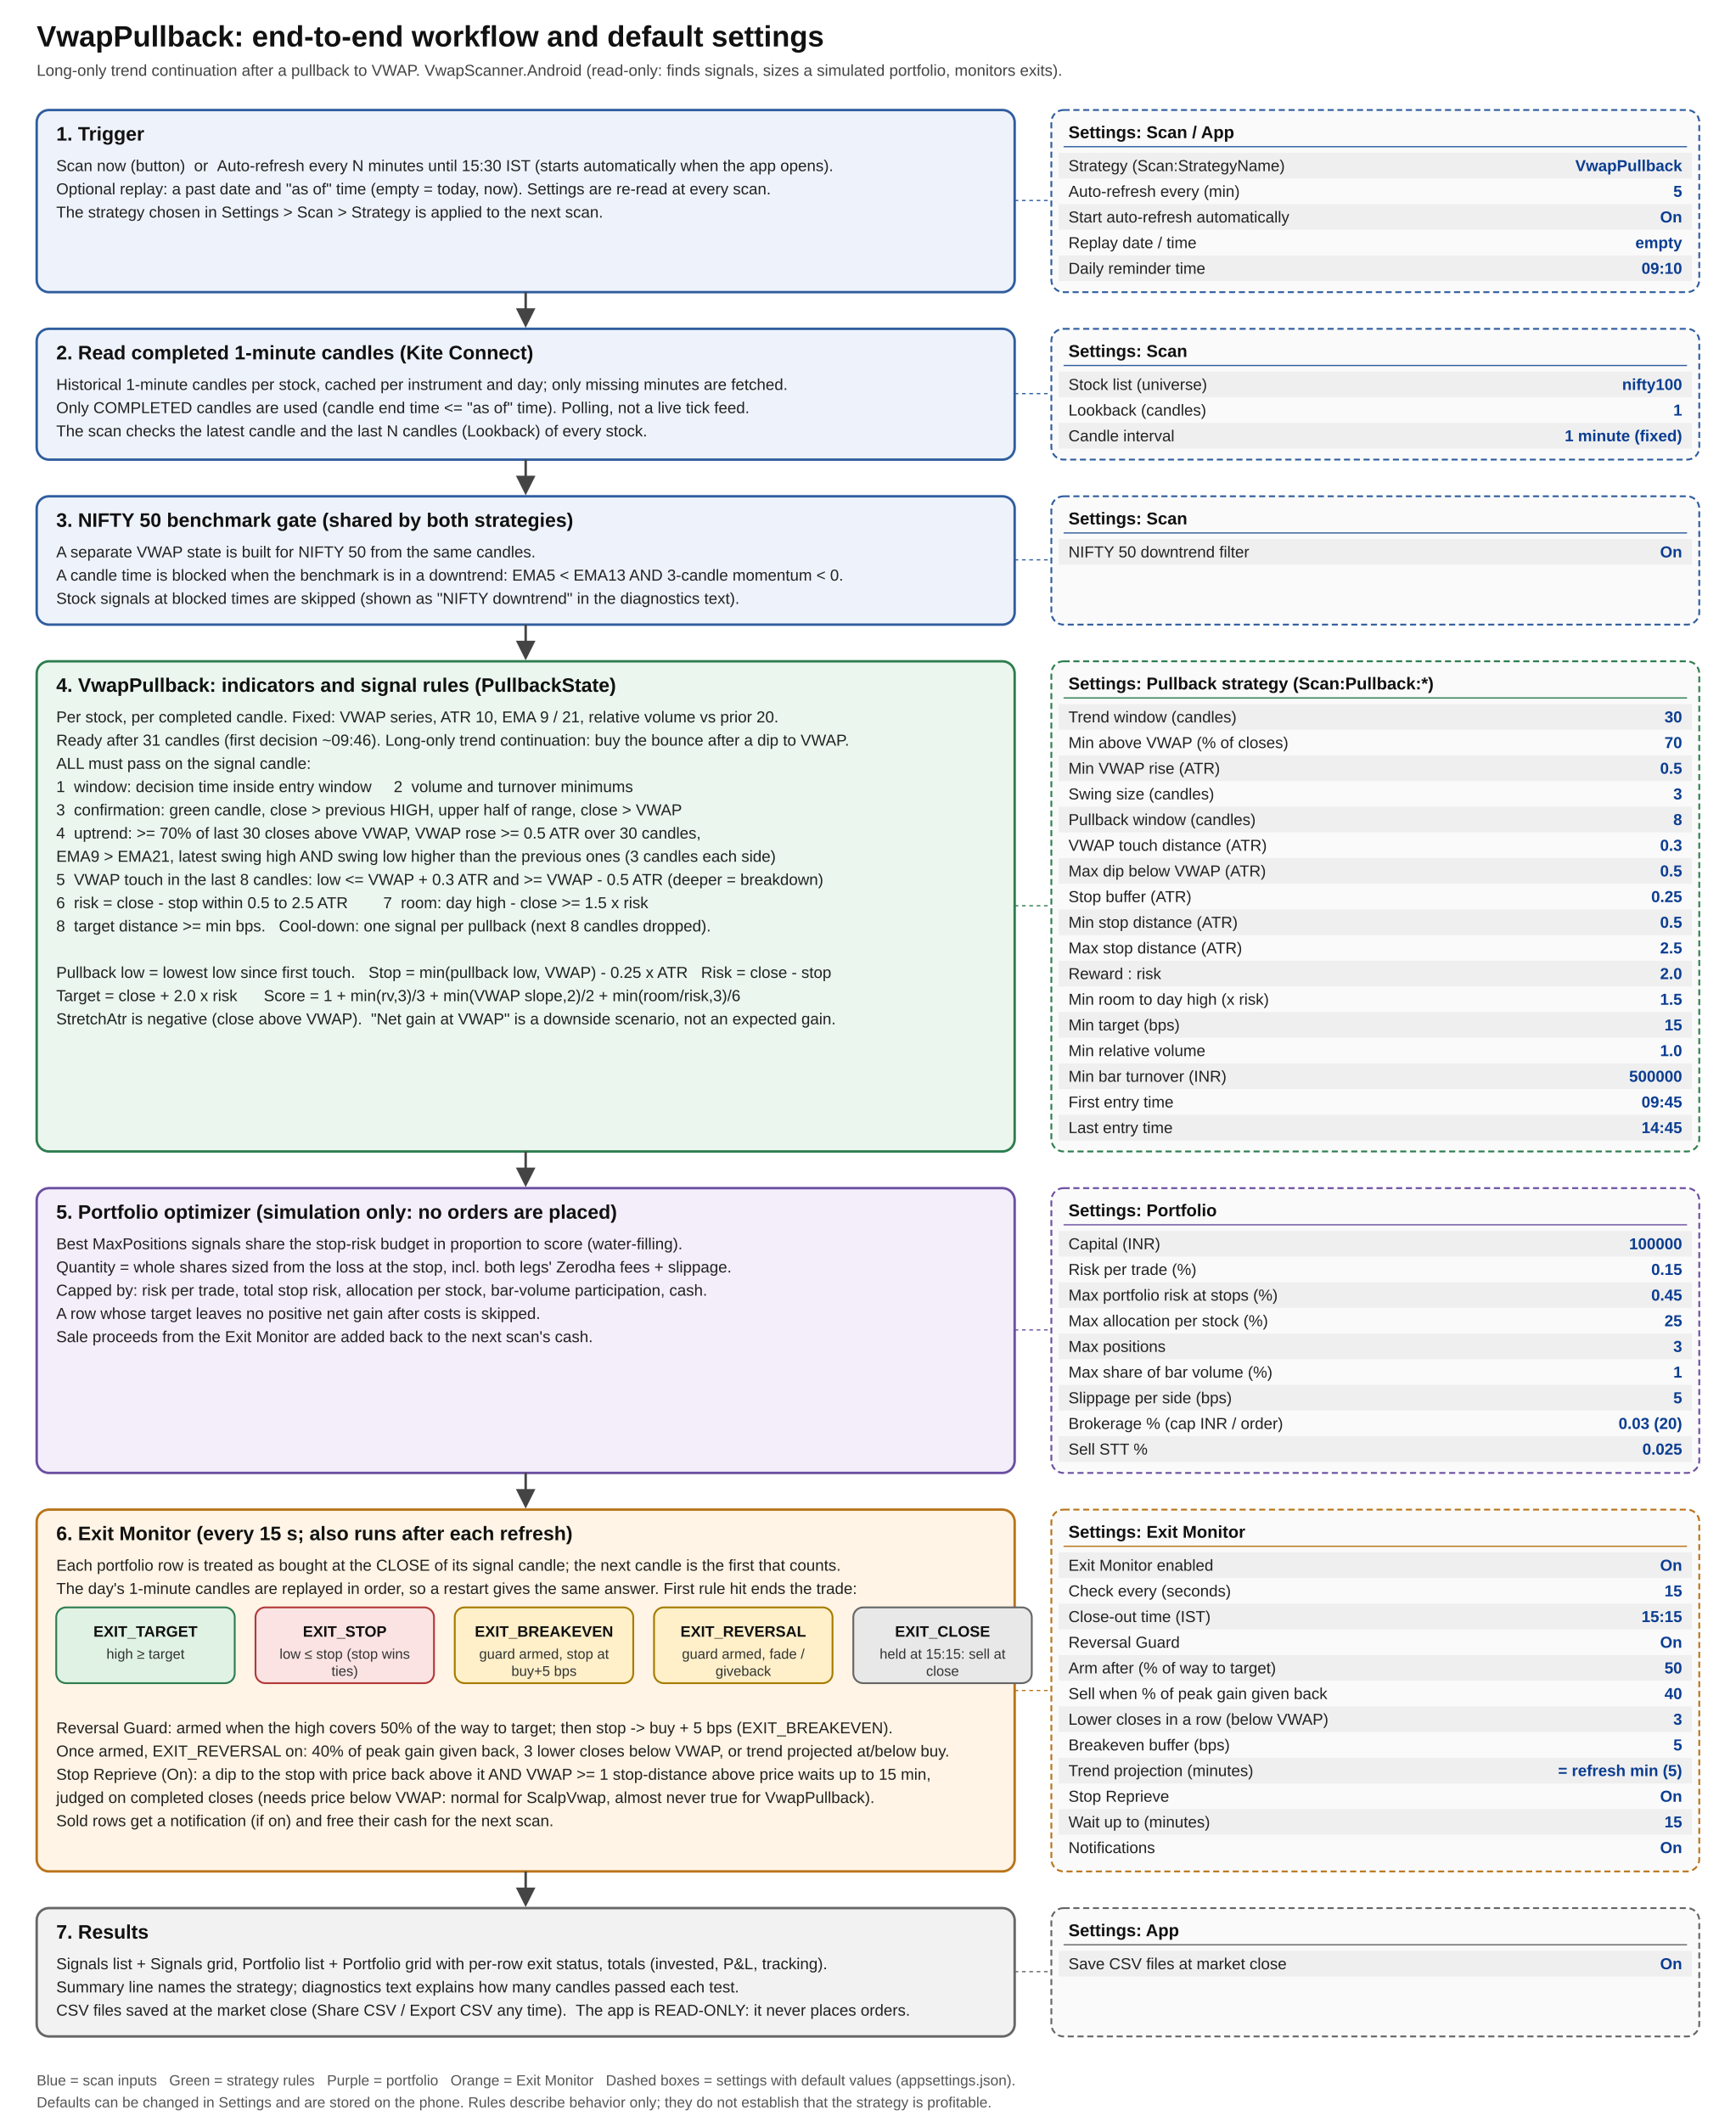
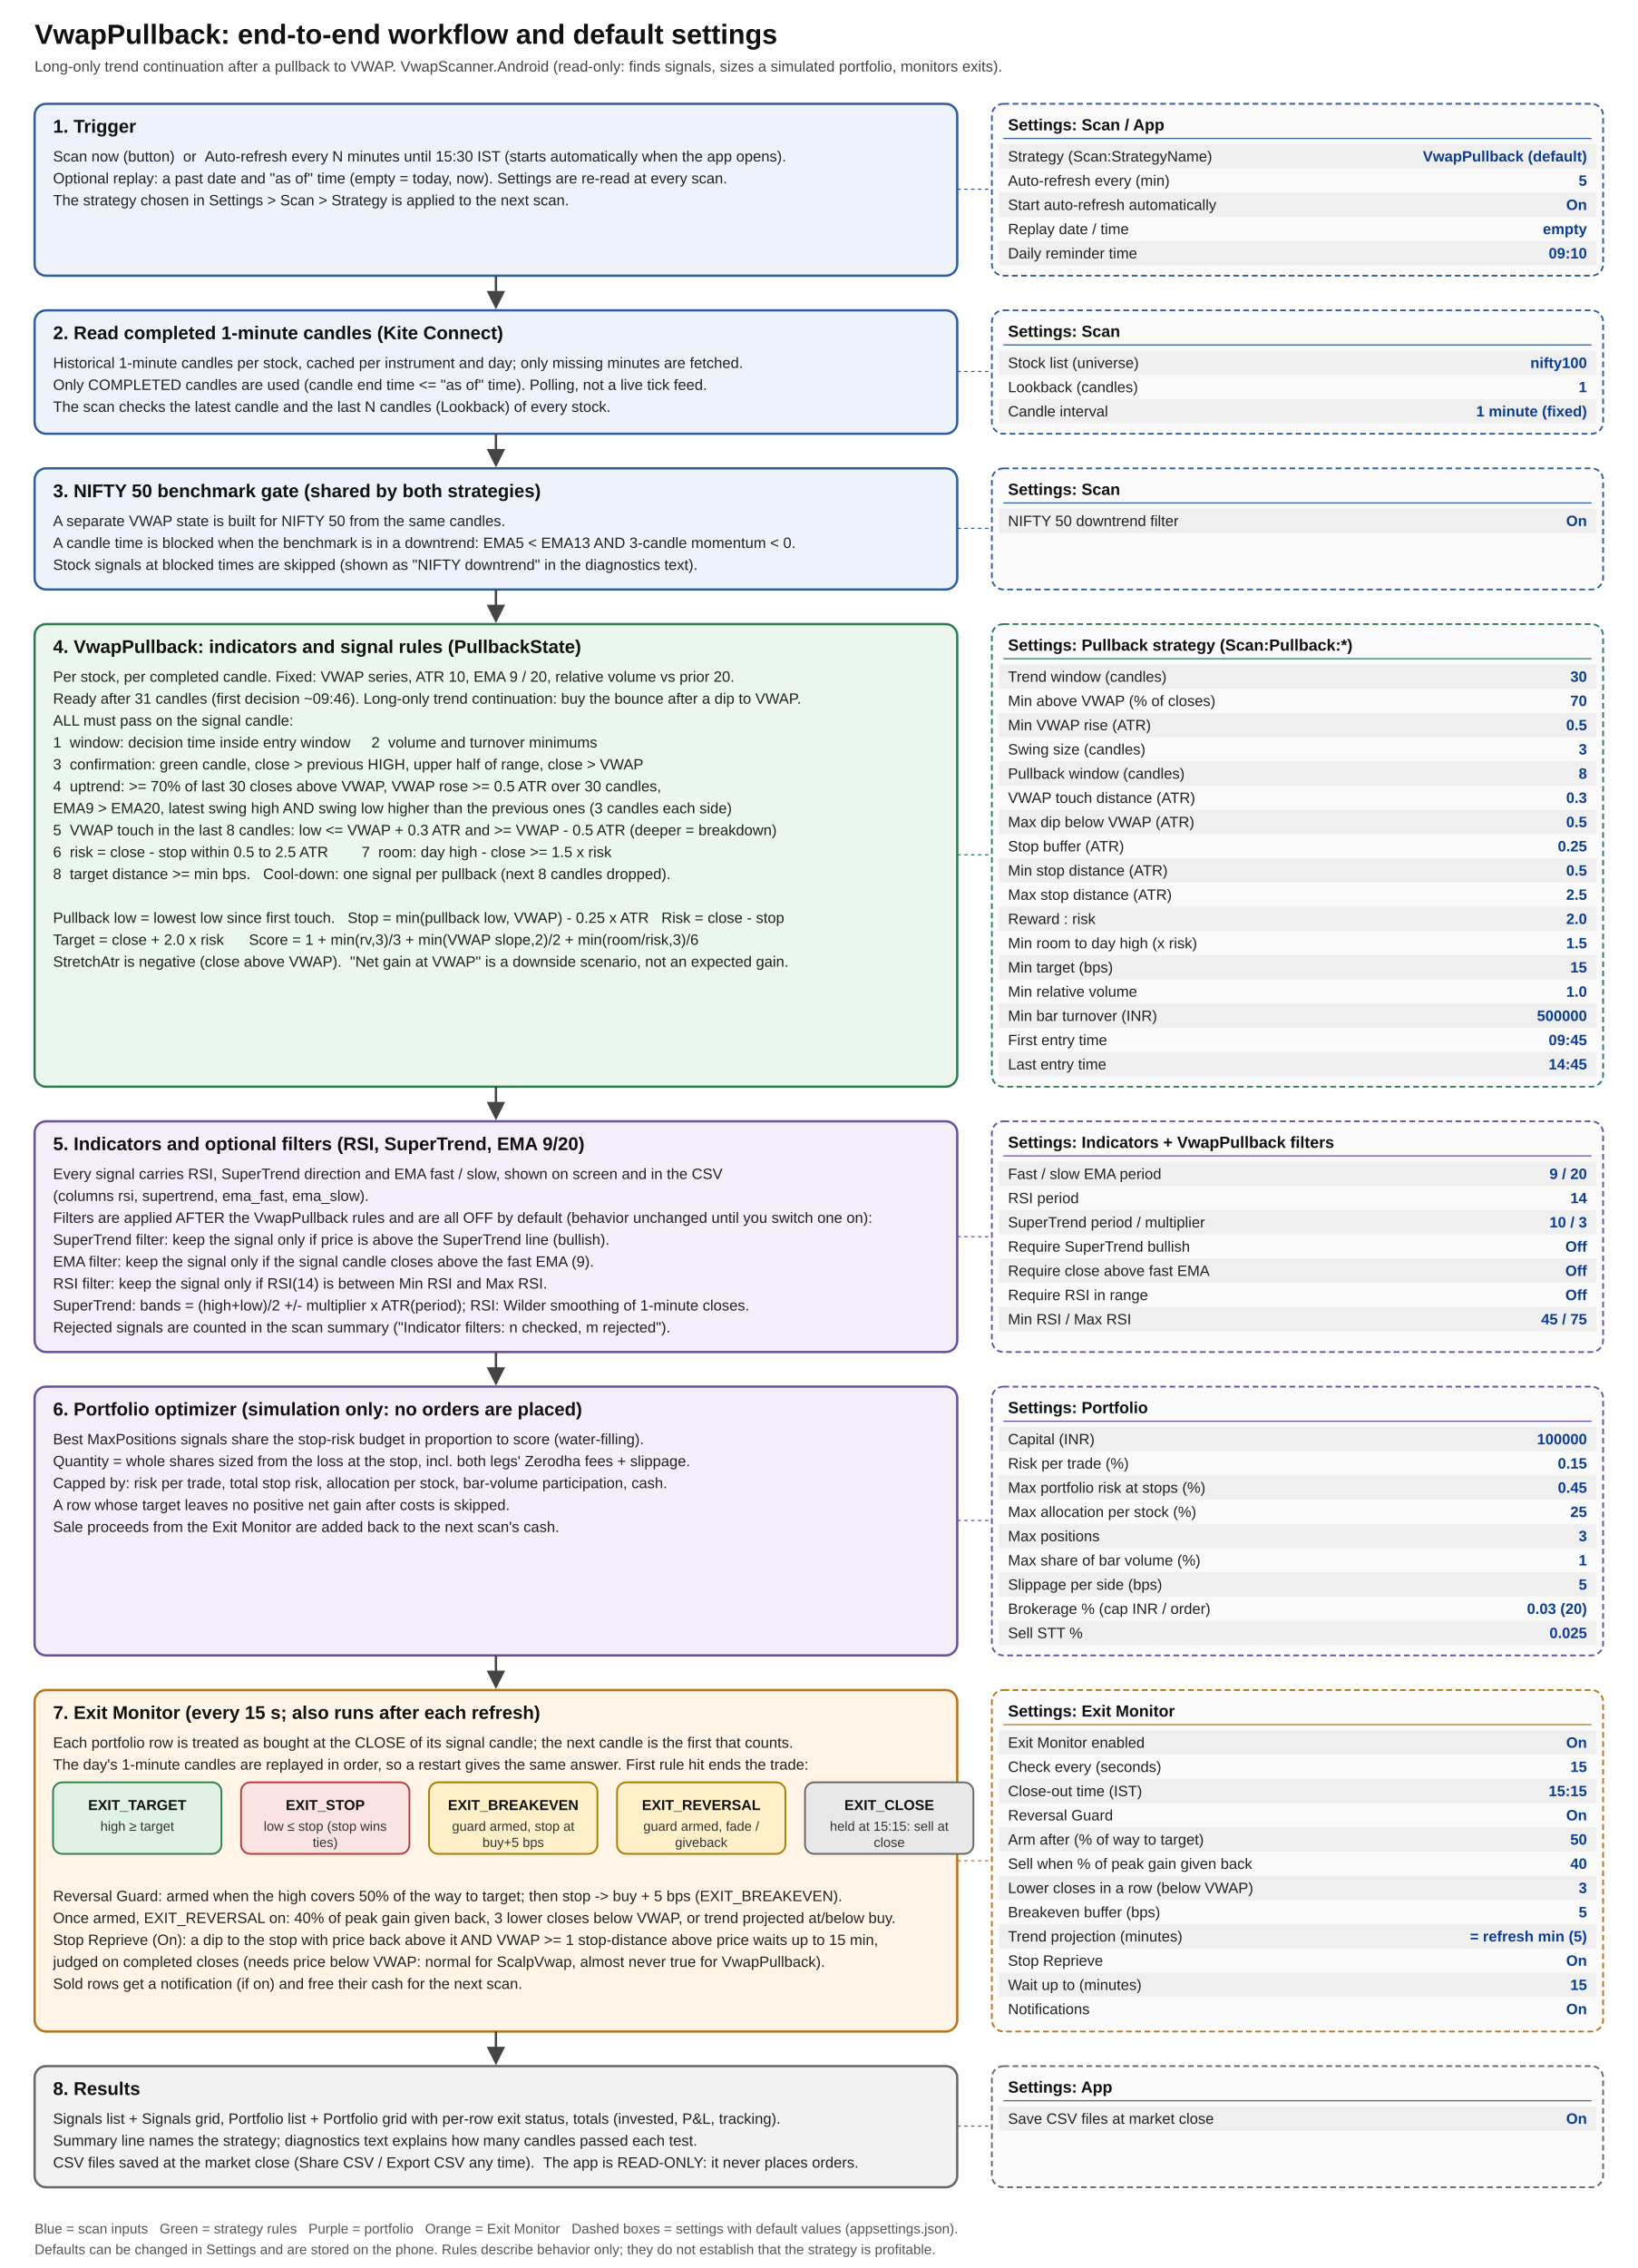
- <svg xmlns="http://www.w3.org/2000/svg" viewBox="0 0 1420 1736" width="1420" height="1736" font-family="Arial, Helvetica, sans-serif" role="img" aria-label="VwapPullback: end-to-end workflow and default settings">
+ <svg xmlns="http://www.w3.org/2000/svg" viewBox="0 0 1420 1966" width="1420" height="1966" font-family="Arial, Helvetica, sans-serif" role="img" aria-label="VwapPullback: end-to-end workflow and default settings">
  <defs>
    <marker id="ar" viewBox="0 0 10 10" refX="8" refY="5" markerWidth="8" markerHeight="8" orient="auto">
      <path d="M0,0 L10,5 L0,10 z" fill="#444" />
    </marker>
  </defs>
-   <rect width="1420" height="1736" fill="#ffffff" />
+   <rect width="1420" height="1966" fill="#ffffff" />
  <text x="30" y="38" font-size="24" font-weight="bold" fill="#111">VwapPullback: end-to-end workflow and default settings</text>
  <text x="30" y="62" font-size="13" fill="#444">Long-only trend continuation after a pullback to VWAP. VwapScanner.Android (read-only: finds signals, sizes a simulated portfolio, monitors exits).</text>
  <rect x="30" y="90" width="800" height="149" rx="10" fill="#EEF3FB" stroke="#2F5D9E" stroke-width="2" />
  <text x="46" y="115" font-size="16" font-weight="bold" fill="#111">1. Trigger</text>
  <text x="46" y="140" font-size="13" fill="#222">Scan now (button)  or  Auto-refresh every N minutes until 15:30 IST (starts automatically when the app opens).</text>
  <text x="46" y="159" font-size="13" fill="#222">Optional replay: a past date and "as of" time (empty = today, now). Settings are re-read at every scan.</text>
  <text x="46" y="178" font-size="13" fill="#222">The strategy chosen in Settings &gt; Scan &gt; Strategy is applied to the next scan.</text>
  <rect x="860" y="90" width="530" height="149" rx="10" fill="#FAFAFA" stroke="#2F5D9E" stroke-width="1.5" stroke-dasharray="5 3" />
  <text x="874" y="113" font-size="14" font-weight="bold" fill="#111">Settings: Scan / App</text>
  <line x1="870" y1="120" x2="1380" y2="120" stroke="#2F5D9E" />
  <rect x="866" y="125" width="518" height="21" fill="#EFEFEF" />
  <text x="874" y="140" font-size="13" fill="#222">Strategy (Scan:StrategyName)</text>
-   <text x="1376" y="140" font-size="13" font-weight="bold" fill="#0b3d91" text-anchor="end">VwapPullback</text>
+   <text x="1376" y="140" font-size="13" font-weight="bold" fill="#0b3d91" text-anchor="end">VwapPullback (default)</text>
  <text x="874" y="161" font-size="13" fill="#222">Auto-refresh every (min)</text>
  <text x="1376" y="161" font-size="13" font-weight="bold" fill="#0b3d91" text-anchor="end">5</text>
  <rect x="866" y="167" width="518" height="21" fill="#EFEFEF" />
  <text x="874" y="182" font-size="13" fill="#222">Start auto-refresh automatically</text>
  <text x="1376" y="182" font-size="13" font-weight="bold" fill="#0b3d91" text-anchor="end">On</text>
  <text x="874" y="203" font-size="13" fill="#222">Replay date / time</text>
  <text x="1376" y="203" font-size="13" font-weight="bold" fill="#0b3d91" text-anchor="end">empty</text>
  <rect x="866" y="209" width="518" height="21" fill="#EFEFEF" />
  <text x="874" y="224" font-size="13" fill="#222">Daily reminder time</text>
  <text x="1376" y="224" font-size="13" font-weight="bold" fill="#0b3d91" text-anchor="end">09:10</text>
  <line x1="830" y1="164" x2="860" y2="164" stroke="#2F5D9E" stroke-dasharray="3 3" />
  <line x1="430" y1="239" x2="430" y2="265" stroke="#444" stroke-width="2" marker-end="url(#ar)" />
  <rect x="30" y="269" width="800" height="107" rx="10" fill="#EEF3FB" stroke="#2F5D9E" stroke-width="2" />
  <text x="46" y="294" font-size="16" font-weight="bold" fill="#111">2. Read completed 1-minute candles (Kite Connect)</text>
  <text x="46" y="319" font-size="13" fill="#222">Historical 1-minute candles per stock, cached per instrument and day; only missing minutes are fetched.</text>
  <text x="46" y="338" font-size="13" fill="#222">Only COMPLETED candles are used (candle end time &lt;= "as of" time). Polling, not a live tick feed.</text>
  <text x="46" y="357" font-size="13" fill="#222">The scan checks the latest candle and the last N candles (Lookback) of every stock.</text>
  <rect x="860" y="269" width="530" height="107" rx="10" fill="#FAFAFA" stroke="#2F5D9E" stroke-width="1.5" stroke-dasharray="5 3" />
  <text x="874" y="292" font-size="14" font-weight="bold" fill="#111">Settings: Scan</text>
  <line x1="870" y1="299" x2="1380" y2="299" stroke="#2F5D9E" />
  <rect x="866" y="304" width="518" height="21" fill="#EFEFEF" />
  <text x="874" y="319" font-size="13" fill="#222">Stock list (universe)</text>
  <text x="1376" y="319" font-size="13" font-weight="bold" fill="#0b3d91" text-anchor="end">nifty100</text>
  <text x="874" y="340" font-size="13" fill="#222">Lookback (candles)</text>
  <text x="1376" y="340" font-size="13" font-weight="bold" fill="#0b3d91" text-anchor="end">1</text>
  <rect x="866" y="346" width="518" height="21" fill="#EFEFEF" />
  <text x="874" y="361" font-size="13" fill="#222">Candle interval</text>
  <text x="1376" y="361" font-size="13" font-weight="bold" fill="#0b3d91" text-anchor="end">1 minute (fixed)</text>
  <line x1="830" y1="322" x2="860" y2="322" stroke="#2F5D9E" stroke-dasharray="3 3" />
  <line x1="430" y1="376" x2="430" y2="402" stroke="#444" stroke-width="2" marker-end="url(#ar)" />
  <rect x="30" y="406" width="800" height="105" rx="10" fill="#EEF3FB" stroke="#2F5D9E" stroke-width="2" />
  <text x="46" y="431" font-size="16" font-weight="bold" fill="#111">3. NIFTY 50 benchmark gate (shared by both strategies)</text>
  <text x="46" y="456" font-size="13" fill="#222">A separate VWAP state is built for NIFTY 50 from the same candles.</text>
  <text x="46" y="475" font-size="13" fill="#222">A candle time is blocked when the benchmark is in a downtrend: EMA5 &lt; EMA13 AND 3-candle momentum &lt; 0.</text>
  <text x="46" y="494" font-size="13" fill="#222">Stock signals at blocked times are skipped (shown as "NIFTY downtrend" in the diagnostics text).</text>
  <rect x="860" y="406" width="530" height="105" rx="10" fill="#FAFAFA" stroke="#2F5D9E" stroke-width="1.5" stroke-dasharray="5 3" />
  <text x="874" y="429" font-size="14" font-weight="bold" fill="#111">Settings: Scan</text>
  <line x1="870" y1="436" x2="1380" y2="436" stroke="#2F5D9E" />
  <rect x="866" y="441" width="518" height="21" fill="#EFEFEF" />
  <text x="874" y="456" font-size="13" fill="#222">NIFTY 50 downtrend filter</text>
  <text x="1376" y="456" font-size="13" font-weight="bold" fill="#0b3d91" text-anchor="end">On</text>
  <line x1="830" y1="458" x2="860" y2="458" stroke="#2F5D9E" stroke-dasharray="3 3" />
  <line x1="430" y1="511" x2="430" y2="537" stroke="#444" stroke-width="2" marker-end="url(#ar)" />
  <rect x="30" y="541" width="800" height="401" rx="10" fill="#EAF6EE" stroke="#2E7D4F" stroke-width="2" />
  <text x="46" y="566" font-size="16" font-weight="bold" fill="#111">4. VwapPullback: indicators and signal rules (PullbackState)</text>
-   <text x="46" y="591" font-size="13" fill="#222">Per stock, per completed candle. Fixed: VWAP series, ATR 10, EMA 9 / 21, relative volume vs prior 20.</text>
+   <text x="46" y="591" font-size="13" fill="#222">Per stock, per completed candle. Fixed: VWAP series, ATR 10, EMA 9 / 20, relative volume vs prior 20.</text>
  <text x="46" y="610" font-size="13" fill="#222">Ready after 31 candles (first decision ~09:46). Long-only trend continuation: buy the bounce after a dip to VWAP.</text>
  <text x="46" y="629" font-size="13" fill="#222">ALL must pass on the signal candle:</text>
  <text x="46" y="648" font-size="13" fill="#222">1  window: decision time inside entry window     2  volume and turnover minimums</text>
  <text x="46" y="667" font-size="13" fill="#222">3  confirmation: green candle, close &gt; previous HIGH, upper half of range, close &gt; VWAP</text>
  <text x="46" y="686" font-size="13" fill="#222">4  uptrend: &gt;= 70% of last 30 closes above VWAP, VWAP rose &gt;= 0.5 ATR over 30 candles,</text>
-   <text x="46" y="705" font-size="13" fill="#222">   EMA9 &gt; EMA21, latest swing high AND swing low higher than the previous ones (3 candles each side)</text>
+   <text x="46" y="705" font-size="13" fill="#222">   EMA9 &gt; EMA20, latest swing high AND swing low higher than the previous ones (3 candles each side)</text>
  <text x="46" y="724" font-size="13" fill="#222">5  VWAP touch in the last 8 candles: low &lt;= VWAP + 0.3 ATR and &gt;= VWAP - 0.5 ATR (deeper = breakdown)</text>
  <text x="46" y="743" font-size="13" fill="#222">6  risk = close - stop within 0.5 to 2.5 ATR        7  room: day high - close &gt;= 1.5 x risk</text>
  <text x="46" y="762" font-size="13" fill="#222">8  target distance &gt;= min bps.   Cool-down: one signal per pullback (next 8 candles dropped).</text>
  <text x="46" y="781" font-size="13" fill="#222" />
  <text x="46" y="800" font-size="13" fill="#222">Pullback low = lowest low since first touch.   Stop = min(pullback low, VWAP) - 0.25 x ATR   Risk = close - stop</text>
  <text x="46" y="819" font-size="13" fill="#222">Target = close + 2.0 x risk      Score = 1 + min(rv,3)/3 + min(VWAP slope,2)/2 + min(room/risk,3)/6</text>
  <text x="46" y="838" font-size="13" fill="#222">StretchAtr is negative (close above VWAP).  "Net gain at VWAP" is a downside scenario, not an expected gain.</text>
  <rect x="860" y="541" width="530" height="401" rx="10" fill="#FAFAFA" stroke="#2E7D4F" stroke-width="1.5" stroke-dasharray="5 3" />
  <text x="874" y="564" font-size="14" font-weight="bold" fill="#111">Settings: Pullback strategy (Scan:Pullback:*)</text>
  <line x1="870" y1="571" x2="1380" y2="571" stroke="#2E7D4F" />
  <rect x="866" y="576" width="518" height="21" fill="#EFEFEF" />
  <text x="874" y="591" font-size="13" fill="#222">Trend window (candles)</text>
  <text x="1376" y="591" font-size="13" font-weight="bold" fill="#0b3d91" text-anchor="end">30</text>
  <text x="874" y="612" font-size="13" fill="#222">Min above VWAP (% of closes)</text>
  <text x="1376" y="612" font-size="13" font-weight="bold" fill="#0b3d91" text-anchor="end">70</text>
  <rect x="866" y="618" width="518" height="21" fill="#EFEFEF" />
  <text x="874" y="633" font-size="13" fill="#222">Min VWAP rise (ATR)</text>
  <text x="1376" y="633" font-size="13" font-weight="bold" fill="#0b3d91" text-anchor="end">0.5</text>
  <text x="874" y="654" font-size="13" fill="#222">Swing size (candles)</text>
  <text x="1376" y="654" font-size="13" font-weight="bold" fill="#0b3d91" text-anchor="end">3</text>
  <rect x="866" y="660" width="518" height="21" fill="#EFEFEF" />
  <text x="874" y="675" font-size="13" fill="#222">Pullback window (candles)</text>
  <text x="1376" y="675" font-size="13" font-weight="bold" fill="#0b3d91" text-anchor="end">8</text>
  <text x="874" y="696" font-size="13" fill="#222">VWAP touch distance (ATR)</text>
  <text x="1376" y="696" font-size="13" font-weight="bold" fill="#0b3d91" text-anchor="end">0.3</text>
  <rect x="866" y="702" width="518" height="21" fill="#EFEFEF" />
  <text x="874" y="717" font-size="13" fill="#222">Max dip below VWAP (ATR)</text>
  <text x="1376" y="717" font-size="13" font-weight="bold" fill="#0b3d91" text-anchor="end">0.5</text>
  <text x="874" y="738" font-size="13" fill="#222">Stop buffer (ATR)</text>
  <text x="1376" y="738" font-size="13" font-weight="bold" fill="#0b3d91" text-anchor="end">0.25</text>
  <rect x="866" y="744" width="518" height="21" fill="#EFEFEF" />
  <text x="874" y="759" font-size="13" fill="#222">Min stop distance (ATR)</text>
  <text x="1376" y="759" font-size="13" font-weight="bold" fill="#0b3d91" text-anchor="end">0.5</text>
  <text x="874" y="780" font-size="13" fill="#222">Max stop distance (ATR)</text>
  <text x="1376" y="780" font-size="13" font-weight="bold" fill="#0b3d91" text-anchor="end">2.5</text>
  <rect x="866" y="786" width="518" height="21" fill="#EFEFEF" />
  <text x="874" y="801" font-size="13" fill="#222">Reward : risk</text>
  <text x="1376" y="801" font-size="13" font-weight="bold" fill="#0b3d91" text-anchor="end">2.0</text>
  <text x="874" y="822" font-size="13" fill="#222">Min room to day high (x risk)</text>
  <text x="1376" y="822" font-size="13" font-weight="bold" fill="#0b3d91" text-anchor="end">1.5</text>
  <rect x="866" y="828" width="518" height="21" fill="#EFEFEF" />
  <text x="874" y="843" font-size="13" fill="#222">Min target (bps)</text>
  <text x="1376" y="843" font-size="13" font-weight="bold" fill="#0b3d91" text-anchor="end">15</text>
  <text x="874" y="864" font-size="13" fill="#222">Min relative volume</text>
  <text x="1376" y="864" font-size="13" font-weight="bold" fill="#0b3d91" text-anchor="end">1.0</text>
  <rect x="866" y="870" width="518" height="21" fill="#EFEFEF" />
  <text x="874" y="885" font-size="13" fill="#222">Min bar turnover (INR)</text>
  <text x="1376" y="885" font-size="13" font-weight="bold" fill="#0b3d91" text-anchor="end">500000</text>
  <text x="874" y="906" font-size="13" fill="#222">First entry time</text>
  <text x="1376" y="906" font-size="13" font-weight="bold" fill="#0b3d91" text-anchor="end">09:45</text>
  <rect x="866" y="912" width="518" height="21" fill="#EFEFEF" />
  <text x="874" y="927" font-size="13" fill="#222">Last entry time</text>
  <text x="1376" y="927" font-size="13" font-weight="bold" fill="#0b3d91" text-anchor="end">14:45</text>
  <line x1="830" y1="741" x2="860" y2="741" stroke="#2E7D4F" stroke-dasharray="3 3" />
  <line x1="430" y1="942" x2="430" y2="968" stroke="#444" stroke-width="2" marker-end="url(#ar)" />
-   <rect x="30" y="972" width="800" height="233" rx="10" fill="#F3EEFA" stroke="#6B4FA0" stroke-width="2" />
-   <text x="46" y="997" font-size="16" font-weight="bold" fill="#111">5. Portfolio optimizer (simulation only: no orders are placed)</text>
-   <text x="46" y="1022" font-size="13" fill="#222">Best MaxPositions signals share the stop-risk budget in proportion to score (water-filling).</text>
-   <text x="46" y="1041" font-size="13" fill="#222">Quantity = whole shares sized from the loss at the stop, incl. both legs' Zerodha fees + slippage.</text>
-   <text x="46" y="1060" font-size="13" fill="#222">Capped by: risk per trade, total stop risk, allocation per stock, bar-volume participation, cash.</text>
-   <text x="46" y="1079" font-size="13" fill="#222">A row whose target leaves no positive net gain after costs is skipped.</text>
-   <text x="46" y="1098" font-size="13" fill="#222">Sale proceeds from the Exit Monitor are added back to the next scan's cash.</text>
-   <rect x="860" y="972" width="530" height="233" rx="10" fill="#FAFAFA" stroke="#6B4FA0" stroke-width="1.5" stroke-dasharray="5 3" />
-   <text x="874" y="995" font-size="14" font-weight="bold" fill="#111">Settings: Portfolio</text>
+   <rect x="30" y="972" width="800" height="200" rx="10" fill="#F3EEFA" stroke="#6B4FA0" stroke-width="2" />
+   <text x="46" y="997" font-size="16" font-weight="bold" fill="#111">5. Indicators and optional filters (RSI, SuperTrend, EMA 9/20)</text>
+   <text x="46" y="1022" font-size="13" fill="#222">Every signal carries RSI, SuperTrend direction and EMA fast / slow, shown on screen and in the CSV</text>
+   <text x="46" y="1041" font-size="13" fill="#222">(columns rsi, supertrend, ema_fast, ema_slow).</text>
+   <text x="46" y="1060" font-size="13" fill="#222">Filters are applied AFTER the VwapPullback rules and are all OFF by default (behavior unchanged until you switch one on):</text>
+   <text x="46" y="1079" font-size="13" fill="#222">  SuperTrend filter: keep the signal only if price is above the SuperTrend line (bullish).</text>
+   <text x="46" y="1098" font-size="13" fill="#222">  EMA filter: keep the signal only if the signal candle closes above the fast EMA (9).</text>
+   <text x="46" y="1117" font-size="13" fill="#222">  RSI filter: keep the signal only if RSI(14) is between Min RSI and Max RSI.</text>
+   <text x="46" y="1136" font-size="13" fill="#222">SuperTrend: bands = (high+low)/2 +/- multiplier x ATR(period); RSI: Wilder smoothing of 1-minute closes.</text>
+   <text x="46" y="1155" font-size="13" fill="#222">Rejected signals are counted in the scan summary ("Indicator filters: n checked, m rejected").</text>
+   <rect x="860" y="972" width="530" height="200" rx="10" fill="#FAFAFA" stroke="#6B4FA0" stroke-width="1.5" stroke-dasharray="5 3" />
+   <text x="874" y="995" font-size="14" font-weight="bold" fill="#111">Settings: Indicators + VwapPullback filters</text>
  <line x1="870" y1="1002" x2="1380" y2="1002" stroke="#6B4FA0" />
  <rect x="866" y="1007" width="518" height="21" fill="#EFEFEF" />
-   <text x="874" y="1022" font-size="13" fill="#222">Capital (INR)</text>
-   <text x="1376" y="1022" font-size="13" font-weight="bold" fill="#0b3d91" text-anchor="end">100000</text>
-   <text x="874" y="1043" font-size="13" fill="#222">Risk per trade (%)</text>
-   <text x="1376" y="1043" font-size="13" font-weight="bold" fill="#0b3d91" text-anchor="end">0.15</text>
+   <text x="874" y="1022" font-size="13" fill="#222">Fast / slow EMA period</text>
+   <text x="1376" y="1022" font-size="13" font-weight="bold" fill="#0b3d91" text-anchor="end">9 / 20</text>
+   <text x="874" y="1043" font-size="13" fill="#222">RSI period</text>
+   <text x="1376" y="1043" font-size="13" font-weight="bold" fill="#0b3d91" text-anchor="end">14</text>
  <rect x="866" y="1049" width="518" height="21" fill="#EFEFEF" />
-   <text x="874" y="1064" font-size="13" fill="#222">Max portfolio risk at stops (%)</text>
-   <text x="1376" y="1064" font-size="13" font-weight="bold" fill="#0b3d91" text-anchor="end">0.45</text>
-   <text x="874" y="1085" font-size="13" fill="#222">Max allocation per stock (%)</text>
-   <text x="1376" y="1085" font-size="13" font-weight="bold" fill="#0b3d91" text-anchor="end">25</text>
+   <text x="874" y="1064" font-size="13" fill="#222">SuperTrend period / multiplier</text>
+   <text x="1376" y="1064" font-size="13" font-weight="bold" fill="#0b3d91" text-anchor="end">10 / 3</text>
+   <text x="874" y="1085" font-size="13" fill="#222">Require SuperTrend bullish</text>
+   <text x="1376" y="1085" font-size="13" font-weight="bold" fill="#0b3d91" text-anchor="end">Off</text>
  <rect x="866" y="1091" width="518" height="21" fill="#EFEFEF" />
-   <text x="874" y="1106" font-size="13" fill="#222">Max positions</text>
-   <text x="1376" y="1106" font-size="13" font-weight="bold" fill="#0b3d91" text-anchor="end">3</text>
-   <text x="874" y="1127" font-size="13" fill="#222">Max share of bar volume (%)</text>
-   <text x="1376" y="1127" font-size="13" font-weight="bold" fill="#0b3d91" text-anchor="end">1</text>
+   <text x="874" y="1106" font-size="13" fill="#222">Require close above fast EMA</text>
+   <text x="1376" y="1106" font-size="13" font-weight="bold" fill="#0b3d91" text-anchor="end">Off</text>
+   <text x="874" y="1127" font-size="13" fill="#222">Require RSI in range</text>
+   <text x="1376" y="1127" font-size="13" font-weight="bold" fill="#0b3d91" text-anchor="end">Off</text>
  <rect x="866" y="1133" width="518" height="21" fill="#EFEFEF" />
-   <text x="874" y="1148" font-size="13" fill="#222">Slippage per side (bps)</text>
-   <text x="1376" y="1148" font-size="13" font-weight="bold" fill="#0b3d91" text-anchor="end">5</text>
-   <text x="874" y="1169" font-size="13" fill="#222">Brokerage % (cap INR / order)</text>
-   <text x="1376" y="1169" font-size="13" font-weight="bold" fill="#0b3d91" text-anchor="end">0.03 (20)</text>
-   <rect x="866" y="1175" width="518" height="21" fill="#EFEFEF" />
-   <text x="874" y="1190" font-size="13" fill="#222">Sell STT %</text>
-   <text x="1376" y="1190" font-size="13" font-weight="bold" fill="#0b3d91" text-anchor="end">0.025</text>
-   <line x1="830" y1="1088" x2="860" y2="1088" stroke="#6B4FA0" stroke-dasharray="3 3" />
-   <line x1="430" y1="1205" x2="430" y2="1231" stroke="#444" stroke-width="2" marker-end="url(#ar)" />
-   <rect x="30" y="1235" width="800" height="296" rx="10" fill="#FFF4E5" stroke="#B8741A" stroke-width="2" />
-   <text x="46" y="1260" font-size="16" font-weight="bold" fill="#111">6. Exit Monitor (every 15 s; also runs after each refresh)</text>
-   <text x="46" y="1285" font-size="13" fill="#222">Each portfolio row is treated as bought at the CLOSE of its signal candle; the next candle is the first that counts.</text>
-   <text x="46" y="1304" font-size="13" fill="#222">The day's 1-minute candles are replayed in order, so a restart gives the same answer. First rule hit ends the trade:</text>
-   <text x="46" y="1323" font-size="13" fill="#222" />
-   <text x="46" y="1342" font-size="13" fill="#222" />
-   <text x="46" y="1361" font-size="13" fill="#222" />
-   <text x="46" y="1380" font-size="13" fill="#222" />
-   <text x="46" y="1399" font-size="13" fill="#222" />
-   <text x="46" y="1418" font-size="13" fill="#222">Reversal Guard: armed when the high covers 50% of the way to target; then stop -&gt; buy + 5 bps (EXIT_BREAKEVEN).</text>
-   <text x="46" y="1437" font-size="13" fill="#222">Once armed, EXIT_REVERSAL on: 40% of peak gain given back, 3 lower closes below VWAP, or trend projected at/below buy.</text>
-   <text x="46" y="1456" font-size="13" fill="#222">Stop Reprieve (On): a dip to the stop with price back above it AND VWAP &gt;= 1 stop-distance above price waits up to 15 min,</text>
-   <text x="46" y="1475" font-size="13" fill="#222">judged on completed closes (needs price below VWAP: normal for ScalpVwap, almost never true for VwapPullback).</text>
-   <text x="46" y="1494" font-size="13" fill="#222">Sold rows get a notification (if on) and free their cash for the next scan.</text>
-   <rect x="46" y="1315" width="146" height="62" rx="8" fill="#DFF2E3" stroke="#2E7D4F" stroke-width="1.5" />
-   <text x="119.0" y="1339" font-size="12.5" font-weight="bold" text-anchor="middle" fill="#111">EXIT_TARGET</text>
-   <text x="119.0" y="1357" font-size="11.5" text-anchor="middle" fill="#333">high ≥ target</text>
-   <rect x="209" y="1315" width="146" height="62" rx="8" fill="#FBE3E3" stroke="#B33A3A" stroke-width="1.5" />
-   <text x="282.0" y="1339" font-size="12.5" font-weight="bold" text-anchor="middle" fill="#111">EXIT_STOP</text>
-   <text x="282.0" y="1357" font-size="11.5" text-anchor="middle" fill="#333">low ≤ stop (stop wins</text>
-   <text x="282.0" y="1371" font-size="11.5" text-anchor="middle" fill="#333">ties)</text>
-   <rect x="372" y="1315" width="146" height="62" rx="8" fill="#FFF0C9" stroke="#A67C00" stroke-width="1.5" />
-   <text x="445.0" y="1339" font-size="12.5" font-weight="bold" text-anchor="middle" fill="#111">EXIT_BREAKEVEN</text>
-   <text x="445.0" y="1357" font-size="11.5" text-anchor="middle" fill="#333">guard armed, stop at</text>
-   <text x="445.0" y="1371" font-size="11.5" text-anchor="middle" fill="#333">buy+5 bps</text>
-   <rect x="535" y="1315" width="146" height="62" rx="8" fill="#FFF0C9" stroke="#A67C00" stroke-width="1.5" />
-   <text x="608.0" y="1339" font-size="12.5" font-weight="bold" text-anchor="middle" fill="#111">EXIT_REVERSAL</text>
-   <text x="608.0" y="1357" font-size="11.5" text-anchor="middle" fill="#333">guard armed, fade /</text>
-   <text x="608.0" y="1371" font-size="11.5" text-anchor="middle" fill="#333">giveback</text>
-   <rect x="698" y="1315" width="146" height="62" rx="8" fill="#E8E8E8" stroke="#666" stroke-width="1.5" />
-   <text x="771.0" y="1339" font-size="12.5" font-weight="bold" text-anchor="middle" fill="#111">EXIT_CLOSE</text>
-   <text x="771.0" y="1357" font-size="11.5" text-anchor="middle" fill="#333">held at 15:15: sell at</text>
-   <text x="771.0" y="1371" font-size="11.5" text-anchor="middle" fill="#333">close</text>
-   <rect x="860" y="1235" width="530" height="296" rx="10" fill="#FAFAFA" stroke="#B8741A" stroke-width="1.5" stroke-dasharray="5 3" />
-   <text x="874" y="1258" font-size="14" font-weight="bold" fill="#111">Settings: Exit Monitor</text>
-   <line x1="870" y1="1265" x2="1380" y2="1265" stroke="#B8741A" />
-   <rect x="866" y="1270" width="518" height="21" fill="#EFEFEF" />
-   <text x="874" y="1285" font-size="13" fill="#222">Exit Monitor enabled</text>
-   <text x="1376" y="1285" font-size="13" font-weight="bold" fill="#0b3d91" text-anchor="end">On</text>
-   <text x="874" y="1306" font-size="13" fill="#222">Check every (seconds)</text>
-   <text x="1376" y="1306" font-size="13" font-weight="bold" fill="#0b3d91" text-anchor="end">15</text>
-   <rect x="866" y="1312" width="518" height="21" fill="#EFEFEF" />
-   <text x="874" y="1327" font-size="13" fill="#222">Close-out time (IST)</text>
-   <text x="1376" y="1327" font-size="13" font-weight="bold" fill="#0b3d91" text-anchor="end">15:15</text>
-   <text x="874" y="1348" font-size="13" fill="#222">Reversal Guard</text>
-   <text x="1376" y="1348" font-size="13" font-weight="bold" fill="#0b3d91" text-anchor="end">On</text>
-   <rect x="866" y="1354" width="518" height="21" fill="#EFEFEF" />
-   <text x="874" y="1369" font-size="13" fill="#222">Arm after (% of way to target)</text>
-   <text x="1376" y="1369" font-size="13" font-weight="bold" fill="#0b3d91" text-anchor="end">50</text>
-   <text x="874" y="1390" font-size="13" fill="#222">Sell when % of peak gain given back</text>
-   <text x="1376" y="1390" font-size="13" font-weight="bold" fill="#0b3d91" text-anchor="end">40</text>
-   <rect x="866" y="1396" width="518" height="21" fill="#EFEFEF" />
-   <text x="874" y="1411" font-size="13" fill="#222">Lower closes in a row (below VWAP)</text>
-   <text x="1376" y="1411" font-size="13" font-weight="bold" fill="#0b3d91" text-anchor="end">3</text>
-   <text x="874" y="1432" font-size="13" fill="#222">Breakeven buffer (bps)</text>
-   <text x="1376" y="1432" font-size="13" font-weight="bold" fill="#0b3d91" text-anchor="end">5</text>
-   <rect x="866" y="1438" width="518" height="21" fill="#EFEFEF" />
-   <text x="874" y="1453" font-size="13" fill="#222">Trend projection (minutes)</text>
-   <text x="1376" y="1453" font-size="13" font-weight="bold" fill="#0b3d91" text-anchor="end">= refresh min (5)</text>
-   <text x="874" y="1474" font-size="13" fill="#222">Stop Reprieve</text>
-   <text x="1376" y="1474" font-size="13" font-weight="bold" fill="#0b3d91" text-anchor="end">On</text>
-   <rect x="866" y="1480" width="518" height="21" fill="#EFEFEF" />
-   <text x="874" y="1495" font-size="13" fill="#222">Wait up to (minutes)</text>
-   <text x="1376" y="1495" font-size="13" font-weight="bold" fill="#0b3d91" text-anchor="end">15</text>
-   <text x="874" y="1516" font-size="13" fill="#222">Notifications</text>
-   <text x="1376" y="1516" font-size="13" font-weight="bold" fill="#0b3d91" text-anchor="end">On</text>
-   <line x1="830" y1="1383" x2="860" y2="1383" stroke="#B8741A" stroke-dasharray="3 3" />
-   <line x1="430" y1="1531" x2="430" y2="1557" stroke="#444" stroke-width="2" marker-end="url(#ar)" />
-   <rect x="30" y="1561" width="800" height="105" rx="10" fill="#F2F2F2" stroke="#666" stroke-width="2" />
-   <text x="46" y="1586" font-size="16" font-weight="bold" fill="#111">7. Results</text>
-   <text x="46" y="1611" font-size="13" fill="#222">Signals list + Signals grid, Portfolio list + Portfolio grid with per-row exit status, totals (invested, P&amp;L, tracking).</text>
-   <text x="46" y="1630" font-size="13" fill="#222">Summary line names the strategy; diagnostics text explains how many candles passed each test.</text>
-   <text x="46" y="1649" font-size="13" fill="#222">CSV files saved at the market close (Share CSV / Export CSV any time).  The app is READ-ONLY: it never places orders.</text>
-   <rect x="860" y="1561" width="530" height="105" rx="10" fill="#FAFAFA" stroke="#666" stroke-width="1.5" stroke-dasharray="5 3" />
-   <text x="874" y="1584" font-size="14" font-weight="bold" fill="#111">Settings: App</text>
-   <line x1="870" y1="1591" x2="1380" y2="1591" stroke="#666" />
-   <rect x="866" y="1596" width="518" height="21" fill="#EFEFEF" />
-   <text x="874" y="1611" font-size="13" fill="#222">Save CSV files at market close</text>
-   <text x="1376" y="1611" font-size="13" font-weight="bold" fill="#0b3d91" text-anchor="end">On</text>
-   <line x1="830" y1="1613" x2="860" y2="1613" stroke="#666" stroke-dasharray="3 3" />
-   <text x="30" y="1706" font-size="12" fill="#555">Blue = scan inputs   Green = strategy rules   Purple = portfolio   Orange = Exit Monitor   Dashed boxes = settings with default values (appsettings.json).</text>
-   <text x="30" y="1724" font-size="12" fill="#555">Defaults can be changed in Settings and are stored on the phone. Rules describe behavior only; they do not establish that the strategy is profitable.</text>
+   <text x="874" y="1148" font-size="13" fill="#222">Min RSI / Max RSI</text>
+   <text x="1376" y="1148" font-size="13" font-weight="bold" fill="#0b3d91" text-anchor="end">45 / 75</text>
+   <line x1="830" y1="1072" x2="860" y2="1072" stroke="#6B4FA0" stroke-dasharray="3 3" />
+   <line x1="430" y1="1172" x2="430" y2="1198" stroke="#444" stroke-width="2" marker-end="url(#ar)" />
+   <rect x="30" y="1202" width="800" height="233" rx="10" fill="#F3EEFA" stroke="#6B4FA0" stroke-width="2" />
+   <text x="46" y="1227" font-size="16" font-weight="bold" fill="#111">6. Portfolio optimizer (simulation only: no orders are placed)</text>
+   <text x="46" y="1252" font-size="13" fill="#222">Best MaxPositions signals share the stop-risk budget in proportion to score (water-filling).</text>
+   <text x="46" y="1271" font-size="13" fill="#222">Quantity = whole shares sized from the loss at the stop, incl. both legs' Zerodha fees + slippage.</text>
+   <text x="46" y="1290" font-size="13" fill="#222">Capped by: risk per trade, total stop risk, allocation per stock, bar-volume participation, cash.</text>
+   <text x="46" y="1309" font-size="13" fill="#222">A row whose target leaves no positive net gain after costs is skipped.</text>
+   <text x="46" y="1328" font-size="13" fill="#222">Sale proceeds from the Exit Monitor are added back to the next scan's cash.</text>
+   <rect x="860" y="1202" width="530" height="233" rx="10" fill="#FAFAFA" stroke="#6B4FA0" stroke-width="1.5" stroke-dasharray="5 3" />
+   <text x="874" y="1225" font-size="14" font-weight="bold" fill="#111">Settings: Portfolio</text>
+   <line x1="870" y1="1232" x2="1380" y2="1232" stroke="#6B4FA0" />
+   <rect x="866" y="1237" width="518" height="21" fill="#EFEFEF" />
+   <text x="874" y="1252" font-size="13" fill="#222">Capital (INR)</text>
+   <text x="1376" y="1252" font-size="13" font-weight="bold" fill="#0b3d91" text-anchor="end">100000</text>
+   <text x="874" y="1273" font-size="13" fill="#222">Risk per trade (%)</text>
+   <text x="1376" y="1273" font-size="13" font-weight="bold" fill="#0b3d91" text-anchor="end">0.15</text>
+   <rect x="866" y="1279" width="518" height="21" fill="#EFEFEF" />
+   <text x="874" y="1294" font-size="13" fill="#222">Max portfolio risk at stops (%)</text>
+   <text x="1376" y="1294" font-size="13" font-weight="bold" fill="#0b3d91" text-anchor="end">0.45</text>
+   <text x="874" y="1315" font-size="13" fill="#222">Max allocation per stock (%)</text>
+   <text x="1376" y="1315" font-size="13" font-weight="bold" fill="#0b3d91" text-anchor="end">25</text>
+   <rect x="866" y="1321" width="518" height="21" fill="#EFEFEF" />
+   <text x="874" y="1336" font-size="13" fill="#222">Max positions</text>
+   <text x="1376" y="1336" font-size="13" font-weight="bold" fill="#0b3d91" text-anchor="end">3</text>
+   <text x="874" y="1357" font-size="13" fill="#222">Max share of bar volume (%)</text>
+   <text x="1376" y="1357" font-size="13" font-weight="bold" fill="#0b3d91" text-anchor="end">1</text>
+   <rect x="866" y="1363" width="518" height="21" fill="#EFEFEF" />
+   <text x="874" y="1378" font-size="13" fill="#222">Slippage per side (bps)</text>
+   <text x="1376" y="1378" font-size="13" font-weight="bold" fill="#0b3d91" text-anchor="end">5</text>
+   <text x="874" y="1399" font-size="13" fill="#222">Brokerage % (cap INR / order)</text>
+   <text x="1376" y="1399" font-size="13" font-weight="bold" fill="#0b3d91" text-anchor="end">0.03 (20)</text>
+   <rect x="866" y="1405" width="518" height="21" fill="#EFEFEF" />
+   <text x="874" y="1420" font-size="13" fill="#222">Sell STT %</text>
+   <text x="1376" y="1420" font-size="13" font-weight="bold" fill="#0b3d91" text-anchor="end">0.025</text>
+   <line x1="830" y1="1318" x2="860" y2="1318" stroke="#6B4FA0" stroke-dasharray="3 3" />
+   <line x1="430" y1="1435" x2="430" y2="1461" stroke="#444" stroke-width="2" marker-end="url(#ar)" />
+   <rect x="30" y="1465" width="800" height="296" rx="10" fill="#FFF4E5" stroke="#B8741A" stroke-width="2" />
+   <text x="46" y="1490" font-size="16" font-weight="bold" fill="#111">7. Exit Monitor (every 15 s; also runs after each refresh)</text>
+   <text x="46" y="1515" font-size="13" fill="#222">Each portfolio row is treated as bought at the CLOSE of its signal candle; the next candle is the first that counts.</text>
+   <text x="46" y="1534" font-size="13" fill="#222">The day's 1-minute candles are replayed in order, so a restart gives the same answer. First rule hit ends the trade:</text>
+   <text x="46" y="1553" font-size="13" fill="#222" />
+   <text x="46" y="1572" font-size="13" fill="#222" />
+   <text x="46" y="1591" font-size="13" fill="#222" />
+   <text x="46" y="1610" font-size="13" fill="#222" />
+   <text x="46" y="1629" font-size="13" fill="#222" />
+   <text x="46" y="1648" font-size="13" fill="#222">Reversal Guard: armed when the high covers 50% of the way to target; then stop -&gt; buy + 5 bps (EXIT_BREAKEVEN).</text>
+   <text x="46" y="1667" font-size="13" fill="#222">Once armed, EXIT_REVERSAL on: 40% of peak gain given back, 3 lower closes below VWAP, or trend projected at/below buy.</text>
+   <text x="46" y="1686" font-size="13" fill="#222">Stop Reprieve (On): a dip to the stop with price back above it AND VWAP &gt;= 1 stop-distance above price waits up to 15 min,</text>
+   <text x="46" y="1705" font-size="13" fill="#222">judged on completed closes (needs price below VWAP: normal for ScalpVwap, almost never true for VwapPullback).</text>
+   <text x="46" y="1724" font-size="13" fill="#222">Sold rows get a notification (if on) and free their cash for the next scan.</text>
+   <rect x="46" y="1545" width="146" height="62" rx="8" fill="#DFF2E3" stroke="#2E7D4F" stroke-width="1.5" />
+   <text x="119.0" y="1569" font-size="12.5" font-weight="bold" text-anchor="middle" fill="#111">EXIT_TARGET</text>
+   <text x="119.0" y="1587" font-size="11.5" text-anchor="middle" fill="#333">high ≥ target</text>
+   <rect x="209" y="1545" width="146" height="62" rx="8" fill="#FBE3E3" stroke="#B33A3A" stroke-width="1.5" />
+   <text x="282.0" y="1569" font-size="12.5" font-weight="bold" text-anchor="middle" fill="#111">EXIT_STOP</text>
+   <text x="282.0" y="1587" font-size="11.5" text-anchor="middle" fill="#333">low ≤ stop (stop wins</text>
+   <text x="282.0" y="1601" font-size="11.5" text-anchor="middle" fill="#333">ties)</text>
+   <rect x="372" y="1545" width="146" height="62" rx="8" fill="#FFF0C9" stroke="#A67C00" stroke-width="1.5" />
+   <text x="445.0" y="1569" font-size="12.5" font-weight="bold" text-anchor="middle" fill="#111">EXIT_BREAKEVEN</text>
+   <text x="445.0" y="1587" font-size="11.5" text-anchor="middle" fill="#333">guard armed, stop at</text>
+   <text x="445.0" y="1601" font-size="11.5" text-anchor="middle" fill="#333">buy+5 bps</text>
+   <rect x="535" y="1545" width="146" height="62" rx="8" fill="#FFF0C9" stroke="#A67C00" stroke-width="1.5" />
+   <text x="608.0" y="1569" font-size="12.5" font-weight="bold" text-anchor="middle" fill="#111">EXIT_REVERSAL</text>
+   <text x="608.0" y="1587" font-size="11.5" text-anchor="middle" fill="#333">guard armed, fade /</text>
+   <text x="608.0" y="1601" font-size="11.5" text-anchor="middle" fill="#333">giveback</text>
+   <rect x="698" y="1545" width="146" height="62" rx="8" fill="#E8E8E8" stroke="#666" stroke-width="1.5" />
+   <text x="771.0" y="1569" font-size="12.5" font-weight="bold" text-anchor="middle" fill="#111">EXIT_CLOSE</text>
+   <text x="771.0" y="1587" font-size="11.5" text-anchor="middle" fill="#333">held at 15:15: sell at</text>
+   <text x="771.0" y="1601" font-size="11.5" text-anchor="middle" fill="#333">close</text>
+   <rect x="860" y="1465" width="530" height="296" rx="10" fill="#FAFAFA" stroke="#B8741A" stroke-width="1.5" stroke-dasharray="5 3" />
+   <text x="874" y="1488" font-size="14" font-weight="bold" fill="#111">Settings: Exit Monitor</text>
+   <line x1="870" y1="1495" x2="1380" y2="1495" stroke="#B8741A" />
+   <rect x="866" y="1500" width="518" height="21" fill="#EFEFEF" />
+   <text x="874" y="1515" font-size="13" fill="#222">Exit Monitor enabled</text>
+   <text x="1376" y="1515" font-size="13" font-weight="bold" fill="#0b3d91" text-anchor="end">On</text>
+   <text x="874" y="1536" font-size="13" fill="#222">Check every (seconds)</text>
+   <text x="1376" y="1536" font-size="13" font-weight="bold" fill="#0b3d91" text-anchor="end">15</text>
+   <rect x="866" y="1542" width="518" height="21" fill="#EFEFEF" />
+   <text x="874" y="1557" font-size="13" fill="#222">Close-out time (IST)</text>
+   <text x="1376" y="1557" font-size="13" font-weight="bold" fill="#0b3d91" text-anchor="end">15:15</text>
+   <text x="874" y="1578" font-size="13" fill="#222">Reversal Guard</text>
+   <text x="1376" y="1578" font-size="13" font-weight="bold" fill="#0b3d91" text-anchor="end">On</text>
+   <rect x="866" y="1584" width="518" height="21" fill="#EFEFEF" />
+   <text x="874" y="1599" font-size="13" fill="#222">Arm after (% of way to target)</text>
+   <text x="1376" y="1599" font-size="13" font-weight="bold" fill="#0b3d91" text-anchor="end">50</text>
+   <text x="874" y="1620" font-size="13" fill="#222">Sell when % of peak gain given back</text>
+   <text x="1376" y="1620" font-size="13" font-weight="bold" fill="#0b3d91" text-anchor="end">40</text>
+   <rect x="866" y="1626" width="518" height="21" fill="#EFEFEF" />
+   <text x="874" y="1641" font-size="13" fill="#222">Lower closes in a row (below VWAP)</text>
+   <text x="1376" y="1641" font-size="13" font-weight="bold" fill="#0b3d91" text-anchor="end">3</text>
+   <text x="874" y="1662" font-size="13" fill="#222">Breakeven buffer (bps)</text>
+   <text x="1376" y="1662" font-size="13" font-weight="bold" fill="#0b3d91" text-anchor="end">5</text>
+   <rect x="866" y="1668" width="518" height="21" fill="#EFEFEF" />
+   <text x="874" y="1683" font-size="13" fill="#222">Trend projection (minutes)</text>
+   <text x="1376" y="1683" font-size="13" font-weight="bold" fill="#0b3d91" text-anchor="end">= refresh min (5)</text>
+   <text x="874" y="1704" font-size="13" fill="#222">Stop Reprieve</text>
+   <text x="1376" y="1704" font-size="13" font-weight="bold" fill="#0b3d91" text-anchor="end">On</text>
+   <rect x="866" y="1710" width="518" height="21" fill="#EFEFEF" />
+   <text x="874" y="1725" font-size="13" fill="#222">Wait up to (minutes)</text>
+   <text x="1376" y="1725" font-size="13" font-weight="bold" fill="#0b3d91" text-anchor="end">15</text>
+   <text x="874" y="1746" font-size="13" fill="#222">Notifications</text>
+   <text x="1376" y="1746" font-size="13" font-weight="bold" fill="#0b3d91" text-anchor="end">On</text>
+   <line x1="830" y1="1613" x2="860" y2="1613" stroke="#B8741A" stroke-dasharray="3 3" />
+   <line x1="430" y1="1761" x2="430" y2="1787" stroke="#444" stroke-width="2" marker-end="url(#ar)" />
+   <rect x="30" y="1791" width="800" height="105" rx="10" fill="#F2F2F2" stroke="#666" stroke-width="2" />
+   <text x="46" y="1816" font-size="16" font-weight="bold" fill="#111">8. Results</text>
+   <text x="46" y="1841" font-size="13" fill="#222">Signals list + Signals grid, Portfolio list + Portfolio grid with per-row exit status, totals (invested, P&amp;L, tracking).</text>
+   <text x="46" y="1860" font-size="13" fill="#222">Summary line names the strategy; diagnostics text explains how many candles passed each test.</text>
+   <text x="46" y="1879" font-size="13" fill="#222">CSV files saved at the market close (Share CSV / Export CSV any time).  The app is READ-ONLY: it never places orders.</text>
+   <rect x="860" y="1791" width="530" height="105" rx="10" fill="#FAFAFA" stroke="#666" stroke-width="1.5" stroke-dasharray="5 3" />
+   <text x="874" y="1814" font-size="14" font-weight="bold" fill="#111">Settings: App</text>
+   <line x1="870" y1="1821" x2="1380" y2="1821" stroke="#666" />
+   <rect x="866" y="1826" width="518" height="21" fill="#EFEFEF" />
+   <text x="874" y="1841" font-size="13" fill="#222">Save CSV files at market close</text>
+   <text x="1376" y="1841" font-size="13" font-weight="bold" fill="#0b3d91" text-anchor="end">On</text>
+   <line x1="830" y1="1843" x2="860" y2="1843" stroke="#666" stroke-dasharray="3 3" />
+   <text x="30" y="1936" font-size="12" fill="#555">Blue = scan inputs   Green = strategy rules   Purple = portfolio   Orange = Exit Monitor   Dashed boxes = settings with default values (appsettings.json).</text>
+   <text x="30" y="1954" font-size="12" fill="#555">Defaults can be changed in Settings and are stored on the phone. Rules describe behavior only; they do not establish that the strategy is profitable.</text>
</svg>
